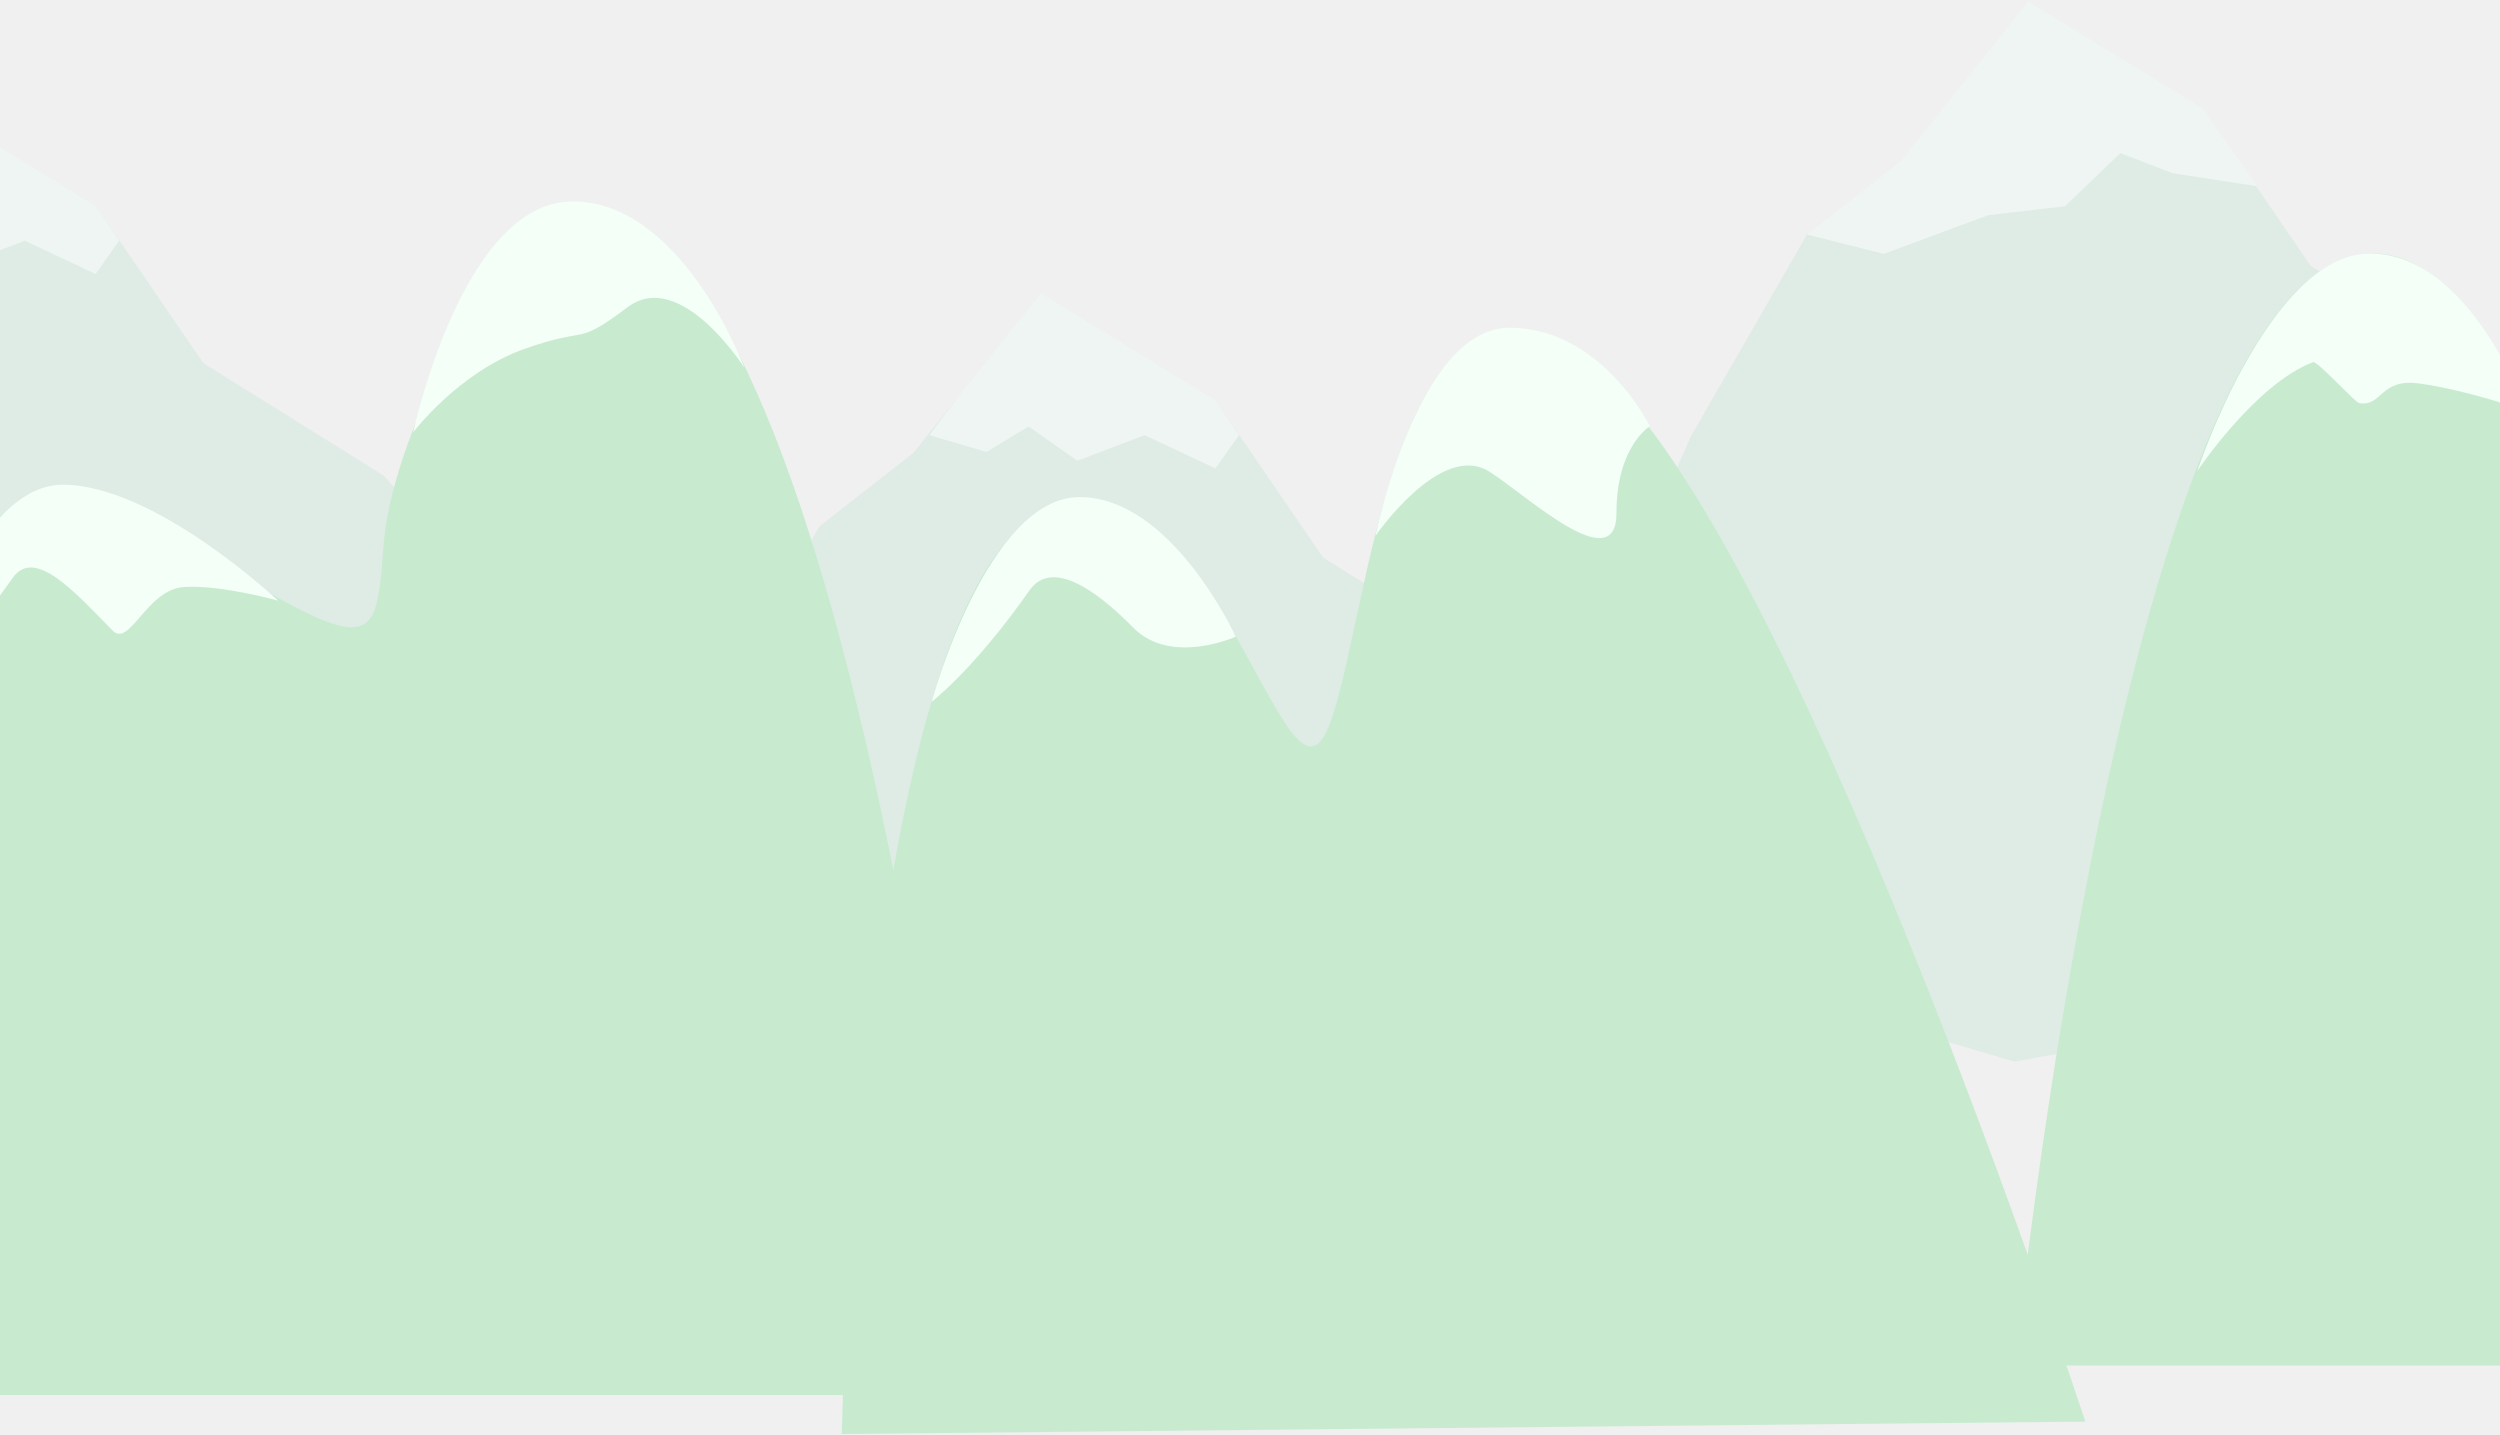
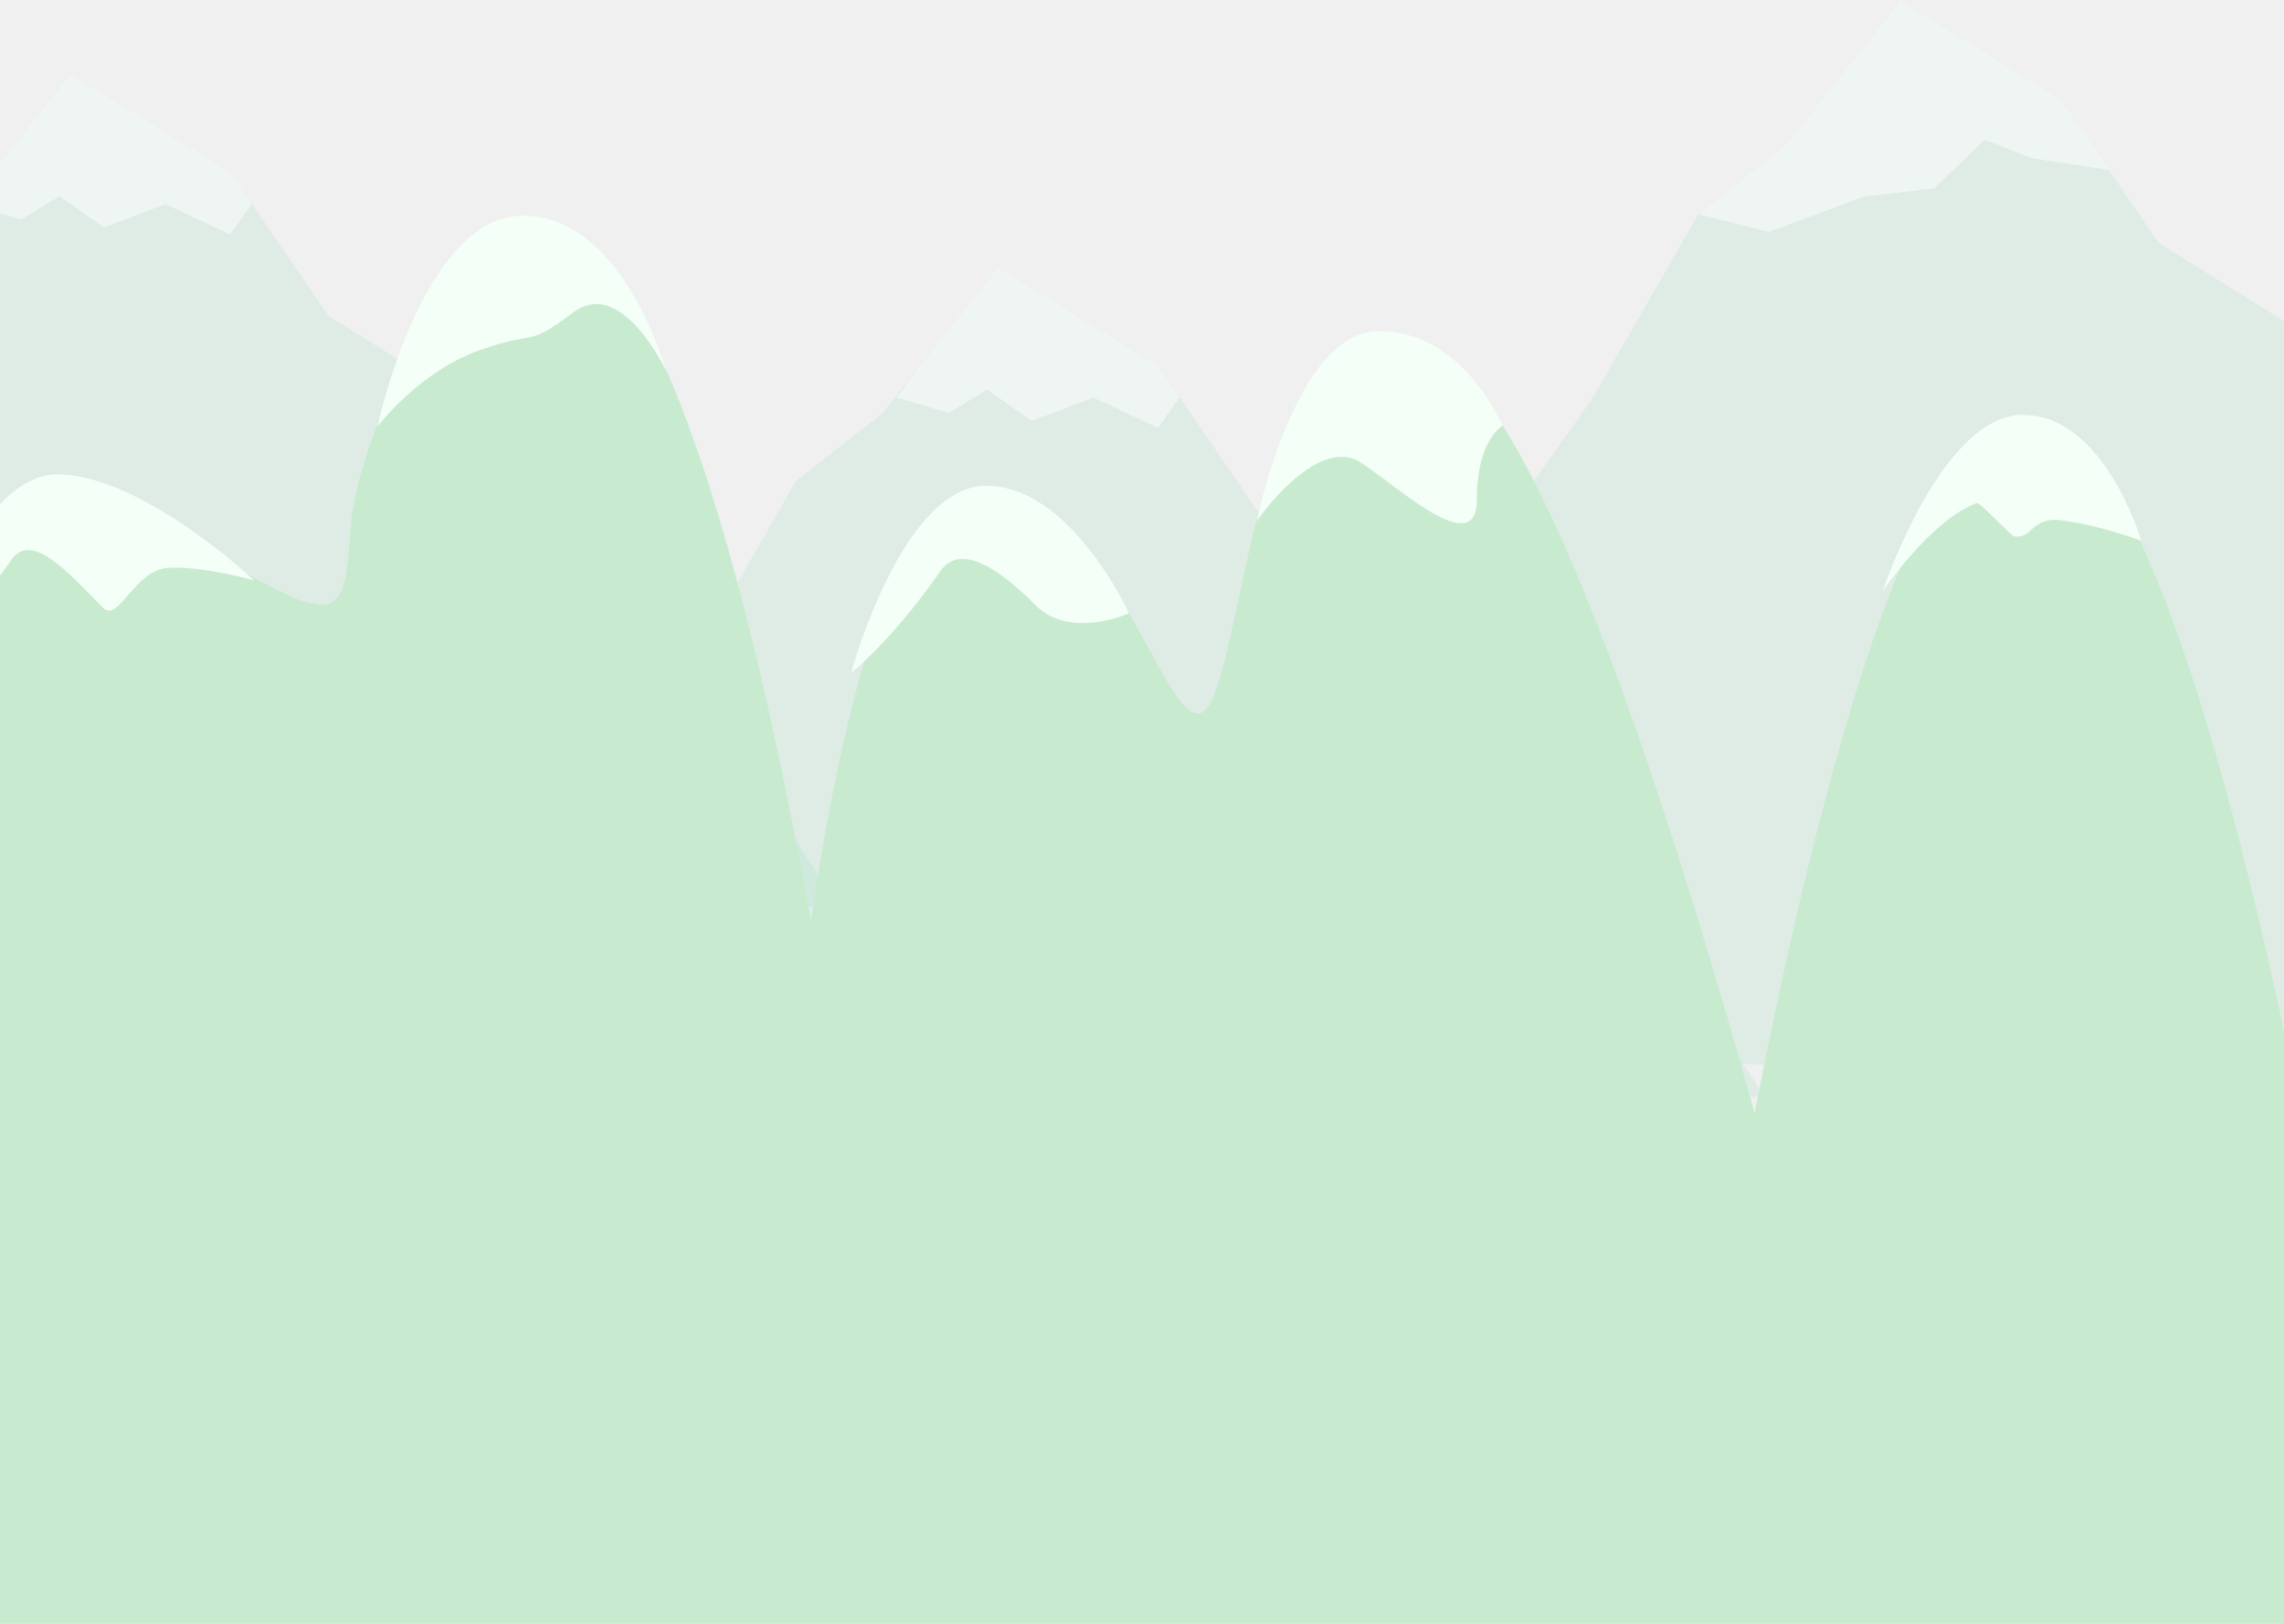
- <svg xmlns="http://www.w3.org/2000/svg" width="1440px" height="826px" viewBox="0 0 1440 826" version="1.1">
-   <defs />
+ <svg xmlns="http://www.w3.org/2000/svg" xmlns:xlink="http://www.w3.org/1999/xlink" width="1440px" height="1024px" viewBox="0 0 1440 1024" version="1.1">
+   <defs>
+     <rect id="path-1" x="0" y="0" width="2105" height="1038" />
+   </defs>
  <g id="The-view" stroke="none" stroke-width="1" fill="none" fill-rule="evenodd">
-     <g id="DAY" transform="translate(0, -191)">
-       <g id="background-mountains" transform="translate(-454, 191)">
-         <path d="M1308.867,522.609 L1427.797,251.535 L1494.777,135.105 L1549.102,92.594 L1622.289,0.77 L1722.871,62.457 L1784.957,153.125 L1888.848,217.879 L1951.863,289.039 L2104.84,522.609 L1614.277,611.5 L1377,541.52 L1308.867,522.609 Z" id="Rectangle-31" opacity="0.1" fill="#4BC991" />
-         <path d="M1753.77,107.227 L1705.441,99.781 L1675.34,88.176 L1643.426,118.797 L1599.168,123.953 L1539.086,146.227 L1494.777,135.105 L1549.102,92.594 L1622.289,0.77 L1722.871,62.457 L1753.77,107.227 Z" id="Rectangle-33" opacity="0.486" fill="#FFFFFF" />
-         <path d="M645.205,518.452 L859.002,419.6 L925.982,303.171 L980.307,260.659 L1053.494,168.835 L1154.076,230.522 L1216.162,321.19 L1320.053,385.944 L1383.068,457.104 L1536.045,690.675 L1045.482,779.565 L808.205,709.585 L645.205,518.452 Z" id="Rectangle-32" opacity="0.1" fill="#4BC991" />
-         <path d="M1167.648,250.659 L1154.076,269.813 L1113.289,250.659 L1074.582,265.398 L1046.445,245.641 L1022.223,260.316 L989.344,250.659 L1005.317,229.28 L1053.494,168.835 L1154.076,230.522 L1167.648,250.659 Z" id="Rectangle-34" opacity="0.486" fill="#FFFFFF" />
-         <path d="M0.205,406.452 L214.002,307.6 L280.982,191.171 L335.307,148.659 L408.494,56.835 L509.076,118.522 L571.162,209.19 L675.053,273.944 L738.068,345.104 L891.045,578.675 L400.482,667.565 L163.205,597.585 L0.205,406.452 Z" id="Rectangle-36" opacity="0.1" fill="#4BC991" />
-         <path d="M522.648,138.659 L509.076,157.813 L468.289,138.659 L429.582,153.398 L401.445,133.641 L377.223,148.316 L344.344,138.659 L360.317,117.28 L408.494,56.835 L509.076,118.522 L522.648,138.659 Z" id="Rectangle-35" opacity="0.486" fill="#FFFFFF" />
-         <path d="M1821.134,146 C1963.36,146 2027.767,786.554 2027.767,786.554 L1614.5,786.554 C1614.5,786.554 1678.907,146 1821.134,146 Z" id="Rectangle-101" fill="#C8EBD0" />
-         <path d="M528.777,292.555 C672,382 669.813,379.086 675,313 C680.188,246.914 747.424,119 788.866,119 C944.515,119 1015,803.554 1015,803.554 L316.77,803.554 C316.77,803.554 366.718,191.346 528.777,292.555 Z" id="Rectangle-104" fill="#C8EBD0" />
-         <path d="M1060.648,292.679 C1152.742,262.302 1192.176,467.973 1216.867,423.613 C1241.559,379.254 1251.232,124.717 1366.832,207.703 C1482.433,290.689 1655.143,818.859 1655.143,818.859 L938.857,826 C938.857,826 948.679,329.612 1060.648,292.679 Z" id="Rectangle-106" fill="#C8EBD0" />
-         <path d="M1075.845,286.332 C1129.021,286.332 1165.777,366.71 1165.777,366.71 C1165.777,366.71 1128.512,383.657 1106.719,361.497 C1084.926,339.336 1059.684,321.909 1046.966,340.075 C1015.051,385.657 990.661,404.208 990.661,404.208 C990.661,404.208 1022.67,286.332 1075.845,286.332 Z" id="Rectangle-105" fill="#F3FFF7" />
-         <path d="M1323.461,188.773 C1376.637,188.773 1404.327,245.515 1404.327,245.515 C1404.327,245.515 1385.085,256.909 1385.085,295.46 C1385.085,334.011 1333.067,284.949 1311.726,271.585 C1283.78,254.085 1246.277,308.649 1246.277,308.649 C1246.277,308.649 1270.285,188.773 1323.461,188.773 Z" id="Rectangle-107" fill="#F3FFF7" />
-         <path d="M783.772,116 C847.227,116 882.769,211.867 882.769,211.867 C882.769,211.867 846.048,153.949 815.41,177.004 C784.772,200.059 794.071,187.43 756,201 C717.929,214.57 692,249 692,249 C692,249 720.317,116 783.772,116 Z" id="Rectangle-103" fill="#F3FFF7" />
-         <path d="M1819.134,146 C1877.117,146 1909.111,236.641 1909.111,236.641 C1909.111,236.641 1874.796,224.513 1846.955,220.828 C1824.961,217.917 1826.118,234.383 1812.908,232.207 C1810.498,231.81 1788.759,207.657 1786.287,208.599 C1753.115,221.235 1719.705,271.197 1719.705,271.197 C1719.705,271.197 1761.15,146 1819.134,146 Z" id="Rectangle-102" fill="#F3FFF7" />
-         <path d="M490.128,279.198 C543.304,279.198 614.172,345.965 614.172,345.965 C614.172,345.965 581.097,336.658 559.797,338.137 C538.497,339.615 528.621,373.104 518.953,363.273 C497.16,341.113 473.967,314.775 461.248,332.941 C429.334,378.523 404.944,397.075 404.944,397.075 C404.944,397.075 436.953,279.198 490.128,279.198 Z" id="Rectangle-108" fill="#F3FFF7" />
+     <g id="DAY" transform="translate(0, -171)">
+       <g id="background-mountains" transform="translate(-307, 157)">
+         <mask id="mask-2" fill="white">
+           <use xlink:href="#path-1" />
+         </mask>
+         <use id="Mask" xlink:href="#path-1" />
+         <g mask="url(#mask-2)">
+           <g transform="translate(-57, 14)">
+             <path d="M1084,580 L1213,469 L1367.797,251.535 L1434.777,135.105 L1489.102,92.594 L1562.289,0.77 L1662.871,62.457 L1724.957,153.125 L1828.848,217.879 L1891.863,289.039 L2044.84,522.609 L1866,640 L1586,677 L1282,662 L1084,580 Z" id="Rectangle-31" opacity="0.1" fill="#4BC991" />
+             <path d="M1693.77,107.227 L1645.441,99.781 L1615.34,88.176 L1583.426,118.797 L1539.168,123.953 L1479.086,146.227 L1434.777,135.105 L1489.102,92.594 L1562.289,0.77 L1662.871,62.457 L1693.77,107.227 Z" id="Rectangle-33" opacity="0.486" fill="#FFFFFF" />
+             <path d="M585.205,518.452 L799.002,419.6 L865.982,303.171 L920.307,260.659 L993.494,168.835 L1094.076,230.522 L1156.162,321.19 L1260.053,385.944 L1323.068,457.104 L1476.045,690.675 L985.482,779.565 L748.205,709.585 L585.205,518.452 Z" id="Rectangle-32" opacity="0.1" fill="#4BC991" />
+             <path d="M1107.648,250.659 L1094.076,269.813 L1053.289,250.659 L1014.582,265.398 L986.445,245.641 L962.223,260.316 L929.344,250.659 L945.317,229.28 L993.494,168.835 L1094.076,230.522 L1107.648,250.659 Z" id="Rectangle-34" opacity="0.486" fill="#FFFFFF" />
+             <path d="M0.205,396.452 L214.002,297.6 L280.982,181.171 L335.307,138.659 L408.494,46.835 L509.076,108.522 L571.162,199.19 L675.053,263.944 L738.068,335.104 L891.045,568.675 L400.482,657.565 L163.205,587.585 L0.205,396.452 Z" id="Rectangle-36" opacity="0.1" fill="#4BC991" />
+             <path d="M522.648,128.659 L509.076,147.813 L468.289,128.659 L429.582,143.398 L401.445,123.641 L377.223,138.316 L344.344,128.659 L360.317,107.28 L408.494,46.835 L509.076,108.522 L522.648,128.659 Z" id="Rectangle-35" opacity="0.486" fill="#FFFFFF" />
+             <path d="M1641.134,261.627 C1767.539,261.627 1870,1029 1870,1029 L1417,1029 C1417,1029 1514.728,261.627 1641.134,261.627 Z" id="Rectangle-101" fill="#C8EBD0" />
+             <path d="M438.777,312.555 C582,402 579.813,399.086 585,333 C590.188,266.914 657.424,139 698.866,139 C854.515,139 936,1028 936,1028 L237.77,1028 C237.77,1028 276.718,211.346 438.777,312.555 Z" id="Rectangle-104" fill="#C8EBD0" />
+             <path d="M970.648,312.679 C1062.742,282.302 1102.176,487.973 1126.867,443.613 C1151.559,399.254 1161.232,144.717 1276.832,227.703 C1392.433,310.689 1553,1029.141 1553,1029.141 L836.714,1029.141 C836.714,1029.141 858.679,349.612 970.648,312.679 Z" id="Rectangle-106" fill="#C8EBD0" />
+             <path d="M985.845,306.332 C1039.021,306.332 1075.777,386.71 1075.777,386.71 C1075.777,386.71 1038.512,403.657 1016.719,381.497 C994.926,359.336 969.684,341.909 956.966,360.075 C925.051,405.657 900.661,424.208 900.661,424.208 C900.661,424.208 932.67,306.332 985.845,306.332 Z" id="Rectangle-105" fill="#F3FFF7" />
+             <path d="M1233.461,208.773 C1286.637,208.773 1311.327,268.515 1311.327,268.515 C1311.327,268.515 1295.085,276.909 1295.085,315.46 C1295.085,354.011 1243.067,304.949 1221.726,291.585 C1193.78,274.085 1156.277,328.649 1156.277,328.649 C1156.277,328.649 1180.285,208.773 1233.461,208.773 Z" id="Rectangle-107" fill="#F3FFF7" />
+             <path d="M693.772,136 C757.227,136 784,234 784,234 C784,234 756.048,173.949 725.41,197.004 C694.772,220.059 704.071,207.43 666,221 C627.929,234.57 602,269 602,269 C602,269 630.317,136 693.772,136 Z" id="Rectangle-103" fill="#F3FFF7" />
+             <path d="M1639.356,261.627 C1690.89,261.627 1714,341 1714,341 C1714,341 1688.826,331.406 1664.083,328.131 C1644.535,325.544 1645.563,340.179 1633.823,338.244 C1631.681,337.892 1612.36,316.425 1610.163,317.262 C1580.681,328.493 1550.988,372.898 1550.988,372.898 C1550.988,372.898 1587.823,261.627 1639.356,261.627 Z" id="Rectangle-102" fill="#F3FFF7" />
+             <path d="M400.128,299.198 C453.304,299.198 524.172,365.965 524.172,365.965 C524.172,365.965 491.097,356.658 469.797,358.137 C448.497,359.615 438.621,393.104 428.953,383.273 C407.16,361.113 383.967,334.775 371.248,352.941 C339.334,398.523 314.944,417.075 314.944,417.075 C314.944,417.075 346.953,299.198 400.128,299.198 Z" id="Rectangle-108" fill="#F3FFF7" />
+           </g>
+         </g>
      </g>
    </g>
  </g>
</svg>
